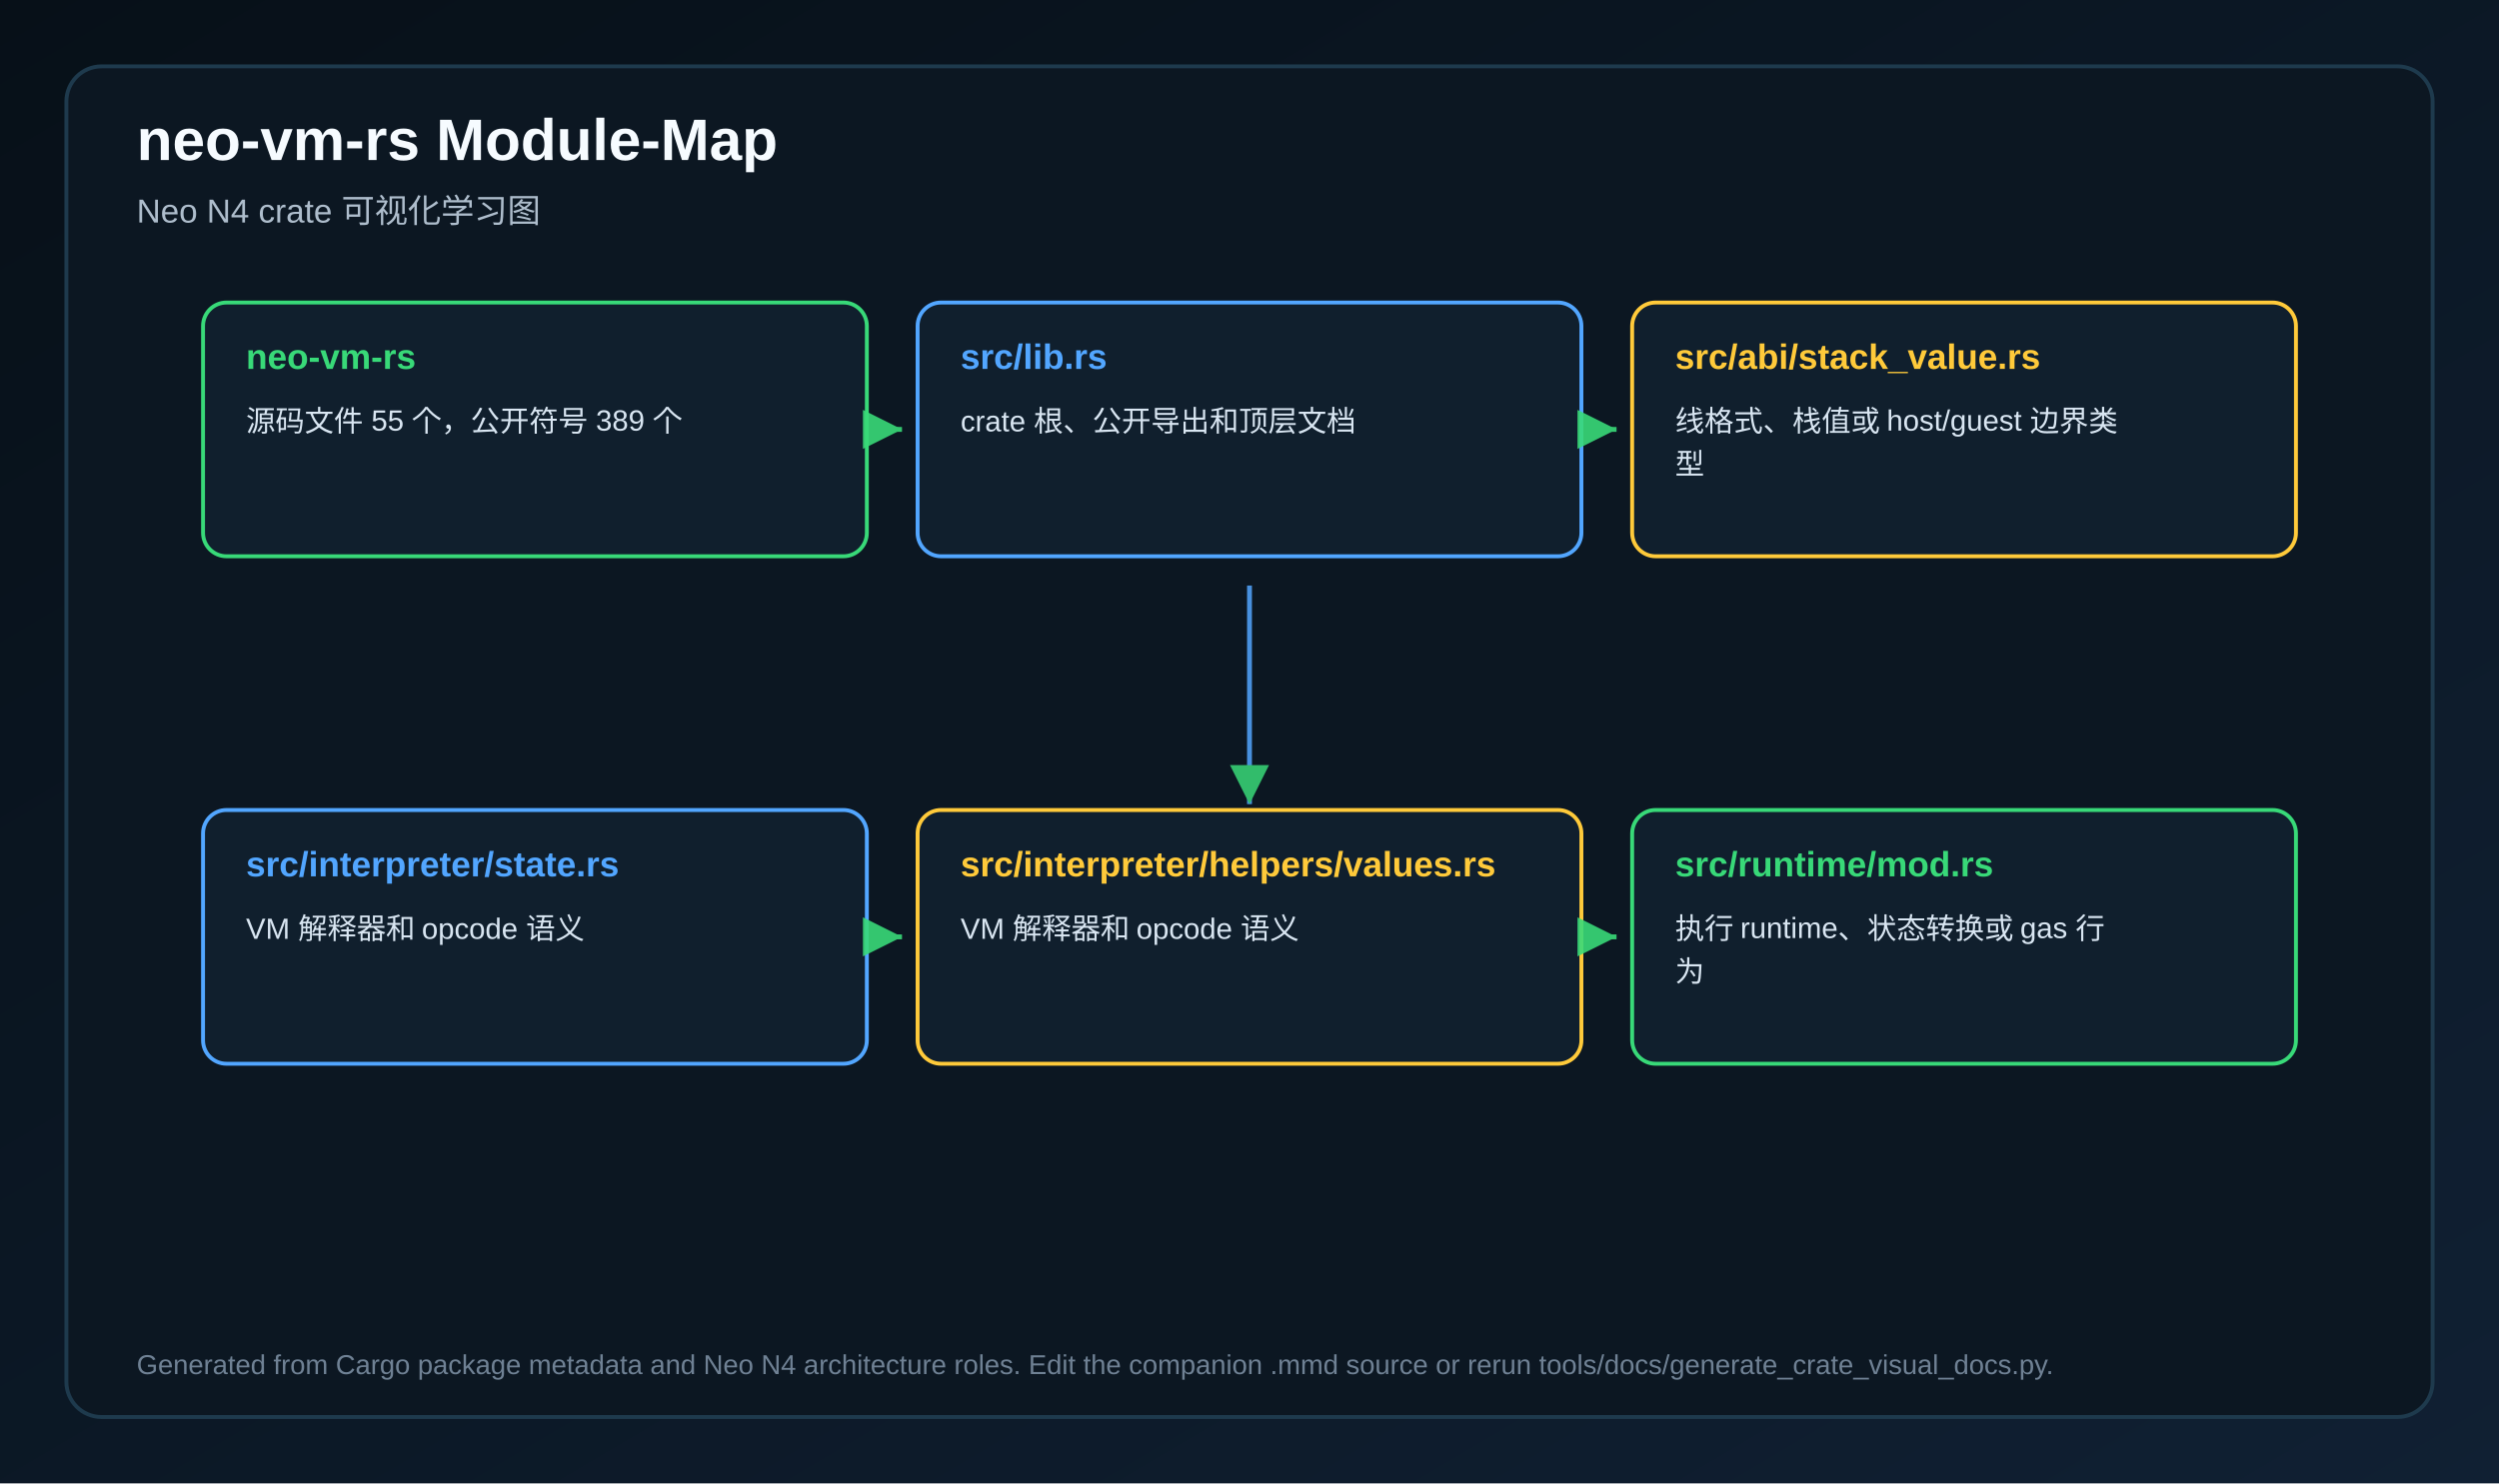
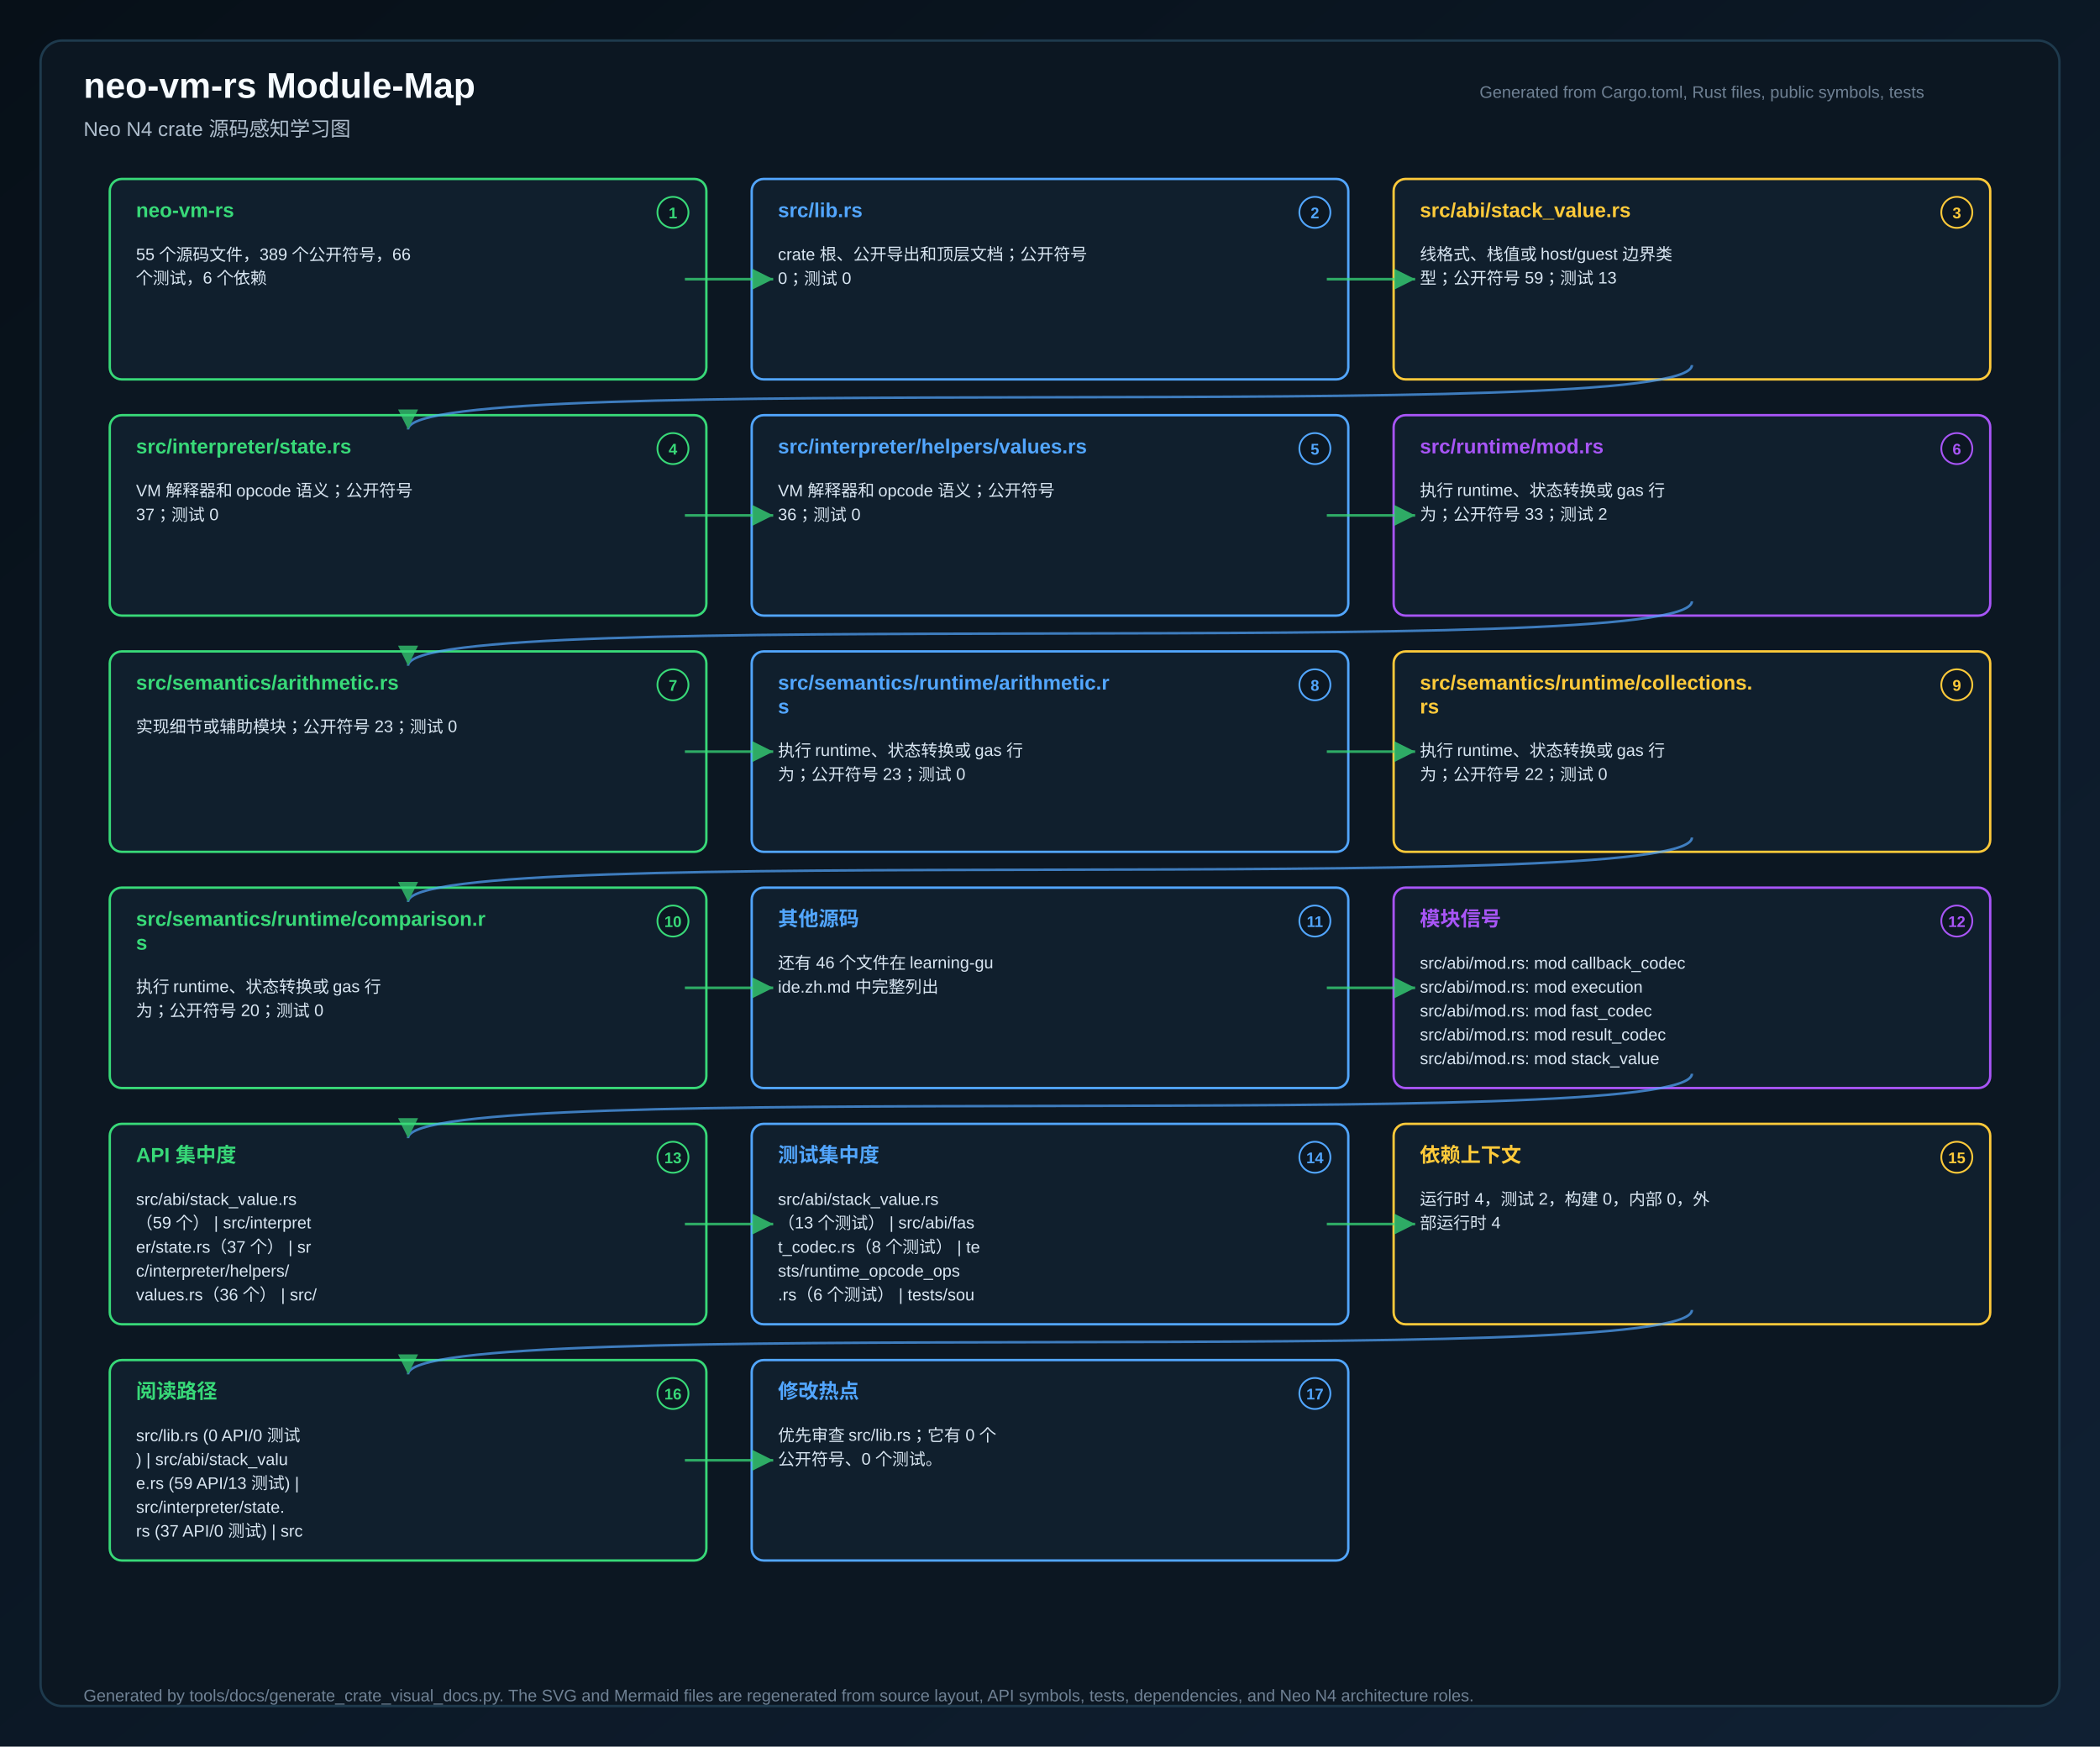
- <svg xmlns="http://www.w3.org/2000/svg" width="1280" height="760" viewBox="0 0 1280 760" role="img" aria-label="neo-vm-rs Module-Map">
+ <svg xmlns="http://www.w3.org/2000/svg" width="1760" height="1464" viewBox="0 0 1760 1464" role="img" aria-label="neo-vm-rs Module-Map">
  <defs>
    <linearGradient id="bg" x1="0" x2="1" y1="0" y2="1">
      <stop offset="0" stop-color="#071018" />
      <stop offset="1" stop-color="#102033" />
    </linearGradient>
    <marker id="arrow" markerWidth="12" markerHeight="12" refX="10" refY="6" orient="auto">
      <path d="M2,2 L10,6 L2,10 Z" fill="#38d978" />
    </marker>
  </defs>
-   <rect x="0" y="0" width="1280" height="760" fill="url(#bg)" />
-   <rect x="34" y="34" width="1212" height="692" rx="18" fill="#0c1722" stroke="#1e3a4d" stroke-width="2" />
+   <rect x="0" y="0" width="1760" height="1464" fill="url(#bg)" />
+   <rect x="34" y="34" width="1692" height="1396" rx="18" fill="#0c1722" stroke="#1e3a4d" stroke-width="2" />
  <text x="70" y="82" fill="#f6fbff" font-size="30" font-family="Segoe UI, Arial, sans-serif" font-weight="700">neo-vm-rs Module-Map</text>
-   <text x="70" y="114" fill="#aebdcc" font-size="17" font-family="Segoe UI, Arial, sans-serif">Neo N4 crate 可视化学习图</text>
-   <rect x="104" y="155" width="340" height="130" rx="12" fill="#101f2d" stroke="#38d978" stroke-width="2" />
-   <text x="126" y="189" fill="#38d978" font-size="18" font-family="Segoe UI, Arial, sans-serif" font-weight="700">neo-vm-rs</text>
-   <text x="126" y="221" fill="#d9e6f2" font-size="15" font-family="Segoe UI, Arial, sans-serif">源码文件 55 个，公开符号 389 个</text>
-   <rect x="470" y="155" width="340" height="130" rx="12" fill="#101f2d" stroke="#52a6ff" stroke-width="2" />
-   <text x="492" y="189" fill="#52a6ff" font-size="18" font-family="Segoe UI, Arial, sans-serif" font-weight="700">src/lib.rs</text>
-   <text x="492" y="221" fill="#d9e6f2" font-size="15" font-family="Segoe UI, Arial, sans-serif">crate 根、公开导出和顶层文档</text>
-   <line x1="452" y1="220" x2="462" y2="220" stroke="#38d978" stroke-width="2.5" marker-end="url(#arrow)" opacity="0.9" />
-   <rect x="836" y="155" width="340" height="130" rx="12" fill="#101f2d" stroke="#ffca3a" stroke-width="2" />
-   <text x="858" y="189" fill="#ffca3a" font-size="18" font-family="Segoe UI, Arial, sans-serif" font-weight="700">src/abi/stack_value.rs</text>
-   <text x="858" y="221" fill="#d9e6f2" font-size="15" font-family="Segoe UI, Arial, sans-serif">线格式、栈值或 host/guest 边界类</text>
-   <text x="858" y="243" fill="#d9e6f2" font-size="15" font-family="Segoe UI, Arial, sans-serif">型</text>
-   <line x1="818" y1="220" x2="828" y2="220" stroke="#38d978" stroke-width="2.5" marker-end="url(#arrow)" opacity="0.9" />
-   <rect x="104" y="415" width="340" height="130" rx="12" fill="#101f2d" stroke="#52a6ff" stroke-width="2" />
-   <text x="126" y="449" fill="#52a6ff" font-size="18" font-family="Segoe UI, Arial, sans-serif" font-weight="700">src/interpreter/state.rs</text>
-   <text x="126" y="481" fill="#d9e6f2" font-size="15" font-family="Segoe UI, Arial, sans-serif">VM 解释器和 opcode 语义</text>
-   <rect x="470" y="415" width="340" height="130" rx="12" fill="#101f2d" stroke="#ffca3a" stroke-width="2" />
-   <text x="492" y="449" fill="#ffca3a" font-size="18" font-family="Segoe UI, Arial, sans-serif" font-weight="700">src/interpreter/helpers/values.rs</text>
-   <text x="492" y="481" fill="#d9e6f2" font-size="15" font-family="Segoe UI, Arial, sans-serif">VM 解释器和 opcode 语义</text>
-   <line x1="452" y1="480" x2="462" y2="480" stroke="#38d978" stroke-width="2.5" marker-end="url(#arrow)" opacity="0.9" />
-   <rect x="836" y="415" width="340" height="130" rx="12" fill="#101f2d" stroke="#38d978" stroke-width="2" />
-   <text x="858" y="449" fill="#38d978" font-size="18" font-family="Segoe UI, Arial, sans-serif" font-weight="700">src/runtime/mod.rs</text>
-   <text x="858" y="481" fill="#d9e6f2" font-size="15" font-family="Segoe UI, Arial, sans-serif">执行 runtime、状态转换或 gas 行</text>
-   <text x="858" y="503" fill="#d9e6f2" font-size="15" font-family="Segoe UI, Arial, sans-serif">为</text>
-   <line x1="818" y1="480" x2="828" y2="480" stroke="#38d978" stroke-width="2.5" marker-end="url(#arrow)" opacity="0.9" />
-   <path d="M640 300 C640 350 640 370 640 412" stroke="#52a6ff" stroke-width="2.5" fill="none" marker-end="url(#arrow)" opacity="0.85" />
-   <text x="70" y="704" fill="#6f8194" font-size="14" font-family="Segoe UI, Arial, sans-serif">Generated from Cargo package metadata and Neo N4 architecture roles. Edit the companion .mmd source or rerun tools/docs/generate_crate_visual_docs.py.</text>
+   <text x="70" y="114" fill="#aebdcc" font-size="17" font-family="Segoe UI, Arial, sans-serif">Neo N4 crate 源码感知学习图</text>
+   <text x="1240" y="82" fill="#6f8194" font-size="14" font-family="Segoe UI, Arial, sans-serif">Generated from Cargo.toml, Rust files, public symbols, tests</text>
+   <rect x="92" y="150" width="500" height="168" rx="10" fill="#101f2d" stroke="#38d978" stroke-width="2" />
+   <circle cx="564" cy="178" r="13" fill="#0c1722" stroke="#38d978" stroke-width="1.5" />
+   <text x="564" y="183" text-anchor="middle" fill="#38d978" font-size="13" font-family="Segoe UI, Arial, sans-serif" font-weight="700">1</text>
+   <text x="114" y="182" fill="#38d978" font-size="17" font-family="Segoe UI, Arial, sans-serif" font-weight="700">neo-vm-rs</text>
+   <text x="114" y="218" fill="#d9e6f2" font-size="14" font-family="Segoe UI, Arial, sans-serif">55 个源码文件，389 个公开符号，66 </text>
+   <text x="114" y="238" fill="#d9e6f2" font-size="14" font-family="Segoe UI, Arial, sans-serif">个测试，6 个依赖</text>
+   <rect x="630" y="150" width="500" height="168" rx="10" fill="#101f2d" stroke="#52a6ff" stroke-width="2" />
+   <circle cx="1102" cy="178" r="13" fill="#0c1722" stroke="#52a6ff" stroke-width="1.5" />
+   <text x="1102" y="183" text-anchor="middle" fill="#52a6ff" font-size="13" font-family="Segoe UI, Arial, sans-serif" font-weight="700">2</text>
+   <text x="652" y="182" fill="#52a6ff" font-size="17" font-family="Segoe UI, Arial, sans-serif" font-weight="700">src/lib.rs</text>
+   <text x="652" y="218" fill="#d9e6f2" font-size="14" font-family="Segoe UI, Arial, sans-serif">crate 根、公开导出和顶层文档；公开符号</text>
+   <text x="652" y="238" fill="#d9e6f2" font-size="14" font-family="Segoe UI, Arial, sans-serif"> 0；测试 0</text>
+   <rect x="1168" y="150" width="500" height="168" rx="10" fill="#101f2d" stroke="#ffca3a" stroke-width="2" />
+   <circle cx="1640" cy="178" r="13" fill="#0c1722" stroke="#ffca3a" stroke-width="1.5" />
+   <text x="1640" y="183" text-anchor="middle" fill="#ffca3a" font-size="13" font-family="Segoe UI, Arial, sans-serif" font-weight="700">3</text>
+   <text x="1190" y="182" fill="#ffca3a" font-size="17" font-family="Segoe UI, Arial, sans-serif" font-weight="700">src/abi/stack_value.rs</text>
+   <text x="1190" y="218" fill="#d9e6f2" font-size="14" font-family="Segoe UI, Arial, sans-serif">线格式、栈值或 host/guest 边界类</text>
+   <text x="1190" y="238" fill="#d9e6f2" font-size="14" font-family="Segoe UI, Arial, sans-serif">型；公开符号 59；测试 13</text>
+   <rect x="92" y="348" width="500" height="168" rx="10" fill="#101f2d" stroke="#38d978" stroke-width="2" />
+   <circle cx="564" cy="376" r="13" fill="#0c1722" stroke="#38d978" stroke-width="1.5" />
+   <text x="564" y="381" text-anchor="middle" fill="#38d978" font-size="13" font-family="Segoe UI, Arial, sans-serif" font-weight="700">4</text>
+   <text x="114" y="380" fill="#38d978" font-size="17" font-family="Segoe UI, Arial, sans-serif" font-weight="700">src/interpreter/state.rs</text>
+   <text x="114" y="416" fill="#d9e6f2" font-size="14" font-family="Segoe UI, Arial, sans-serif">VM 解释器和 opcode 语义；公开符号</text>
+   <text x="114" y="436" fill="#d9e6f2" font-size="14" font-family="Segoe UI, Arial, sans-serif"> 37；测试 0</text>
+   <rect x="630" y="348" width="500" height="168" rx="10" fill="#101f2d" stroke="#52a6ff" stroke-width="2" />
+   <circle cx="1102" cy="376" r="13" fill="#0c1722" stroke="#52a6ff" stroke-width="1.5" />
+   <text x="1102" y="381" text-anchor="middle" fill="#52a6ff" font-size="13" font-family="Segoe UI, Arial, sans-serif" font-weight="700">5</text>
+   <text x="652" y="380" fill="#52a6ff" font-size="17" font-family="Segoe UI, Arial, sans-serif" font-weight="700">src/interpreter/helpers/values.rs</text>
+   <text x="652" y="416" fill="#d9e6f2" font-size="14" font-family="Segoe UI, Arial, sans-serif">VM 解释器和 opcode 语义；公开符号</text>
+   <text x="652" y="436" fill="#d9e6f2" font-size="14" font-family="Segoe UI, Arial, sans-serif"> 36；测试 0</text>
+   <rect x="1168" y="348" width="500" height="168" rx="10" fill="#101f2d" stroke="#a855f7" stroke-width="2" />
+   <circle cx="1640" cy="376" r="13" fill="#0c1722" stroke="#a855f7" stroke-width="1.5" />
+   <text x="1640" y="381" text-anchor="middle" fill="#a855f7" font-size="13" font-family="Segoe UI, Arial, sans-serif" font-weight="700">6</text>
+   <text x="1190" y="380" fill="#a855f7" font-size="17" font-family="Segoe UI, Arial, sans-serif" font-weight="700">src/runtime/mod.rs</text>
+   <text x="1190" y="416" fill="#d9e6f2" font-size="14" font-family="Segoe UI, Arial, sans-serif">执行 runtime、状态转换或 gas 行</text>
+   <text x="1190" y="436" fill="#d9e6f2" font-size="14" font-family="Segoe UI, Arial, sans-serif">为；公开符号 33；测试 2</text>
+   <rect x="92" y="546" width="500" height="168" rx="10" fill="#101f2d" stroke="#38d978" stroke-width="2" />
+   <circle cx="564" cy="574" r="13" fill="#0c1722" stroke="#38d978" stroke-width="1.5" />
+   <text x="564" y="579" text-anchor="middle" fill="#38d978" font-size="13" font-family="Segoe UI, Arial, sans-serif" font-weight="700">7</text>
+   <text x="114" y="578" fill="#38d978" font-size="17" font-family="Segoe UI, Arial, sans-serif" font-weight="700">src/semantics/arithmetic.rs</text>
+   <text x="114" y="614" fill="#d9e6f2" font-size="14" font-family="Segoe UI, Arial, sans-serif">实现细节或辅助模块；公开符号 23；测试 0</text>
+   <rect x="630" y="546" width="500" height="168" rx="10" fill="#101f2d" stroke="#52a6ff" stroke-width="2" />
+   <circle cx="1102" cy="574" r="13" fill="#0c1722" stroke="#52a6ff" stroke-width="1.5" />
+   <text x="1102" y="579" text-anchor="middle" fill="#52a6ff" font-size="13" font-family="Segoe UI, Arial, sans-serif" font-weight="700">8</text>
+   <text x="652" y="578" fill="#52a6ff" font-size="17" font-family="Segoe UI, Arial, sans-serif" font-weight="700">src/semantics/runtime/arithmetic.r</text>
+   <text x="652" y="598" fill="#52a6ff" font-size="17" font-family="Segoe UI, Arial, sans-serif" font-weight="700">s</text>
+   <text x="652" y="634" fill="#d9e6f2" font-size="14" font-family="Segoe UI, Arial, sans-serif">执行 runtime、状态转换或 gas 行</text>
+   <text x="652" y="654" fill="#d9e6f2" font-size="14" font-family="Segoe UI, Arial, sans-serif">为；公开符号 23；测试 0</text>
+   <rect x="1168" y="546" width="500" height="168" rx="10" fill="#101f2d" stroke="#ffca3a" stroke-width="2" />
+   <circle cx="1640" cy="574" r="13" fill="#0c1722" stroke="#ffca3a" stroke-width="1.5" />
+   <text x="1640" y="579" text-anchor="middle" fill="#ffca3a" font-size="13" font-family="Segoe UI, Arial, sans-serif" font-weight="700">9</text>
+   <text x="1190" y="578" fill="#ffca3a" font-size="17" font-family="Segoe UI, Arial, sans-serif" font-weight="700">src/semantics/runtime/collections.</text>
+   <text x="1190" y="598" fill="#ffca3a" font-size="17" font-family="Segoe UI, Arial, sans-serif" font-weight="700">rs</text>
+   <text x="1190" y="634" fill="#d9e6f2" font-size="14" font-family="Segoe UI, Arial, sans-serif">执行 runtime、状态转换或 gas 行</text>
+   <text x="1190" y="654" fill="#d9e6f2" font-size="14" font-family="Segoe UI, Arial, sans-serif">为；公开符号 22；测试 0</text>
+   <rect x="92" y="744" width="500" height="168" rx="10" fill="#101f2d" stroke="#38d978" stroke-width="2" />
+   <circle cx="564" cy="772" r="13" fill="#0c1722" stroke="#38d978" stroke-width="1.5" />
+   <text x="564" y="777" text-anchor="middle" fill="#38d978" font-size="13" font-family="Segoe UI, Arial, sans-serif" font-weight="700">10</text>
+   <text x="114" y="776" fill="#38d978" font-size="17" font-family="Segoe UI, Arial, sans-serif" font-weight="700">src/semantics/runtime/comparison.r</text>
+   <text x="114" y="796" fill="#38d978" font-size="17" font-family="Segoe UI, Arial, sans-serif" font-weight="700">s</text>
+   <text x="114" y="832" fill="#d9e6f2" font-size="14" font-family="Segoe UI, Arial, sans-serif">执行 runtime、状态转换或 gas 行</text>
+   <text x="114" y="852" fill="#d9e6f2" font-size="14" font-family="Segoe UI, Arial, sans-serif">为；公开符号 20；测试 0</text>
+   <rect x="630" y="744" width="500" height="168" rx="10" fill="#101f2d" stroke="#52a6ff" stroke-width="2" />
+   <circle cx="1102" cy="772" r="13" fill="#0c1722" stroke="#52a6ff" stroke-width="1.5" />
+   <text x="1102" y="777" text-anchor="middle" fill="#52a6ff" font-size="13" font-family="Segoe UI, Arial, sans-serif" font-weight="700">11</text>
+   <text x="652" y="776" fill="#52a6ff" font-size="17" font-family="Segoe UI, Arial, sans-serif" font-weight="700">其他源码</text>
+   <text x="652" y="812" fill="#d9e6f2" font-size="14" font-family="Segoe UI, Arial, sans-serif">还有 46 个文件在 learning-gu</text>
+   <text x="652" y="832" fill="#d9e6f2" font-size="14" font-family="Segoe UI, Arial, sans-serif">ide.zh.md 中完整列出</text>
+   <rect x="1168" y="744" width="500" height="168" rx="10" fill="#101f2d" stroke="#a855f7" stroke-width="2" />
+   <circle cx="1640" cy="772" r="13" fill="#0c1722" stroke="#a855f7" stroke-width="1.5" />
+   <text x="1640" y="777" text-anchor="middle" fill="#a855f7" font-size="13" font-family="Segoe UI, Arial, sans-serif" font-weight="700">12</text>
+   <text x="1190" y="776" fill="#a855f7" font-size="17" font-family="Segoe UI, Arial, sans-serif" font-weight="700">模块信号</text>
+   <text x="1190" y="812" fill="#d9e6f2" font-size="14" font-family="Segoe UI, Arial, sans-serif">src/abi/mod.rs: mod callback_codec</text>
+   <text x="1190" y="832" fill="#d9e6f2" font-size="14" font-family="Segoe UI, Arial, sans-serif">src/abi/mod.rs: mod execution</text>
+   <text x="1190" y="852" fill="#d9e6f2" font-size="14" font-family="Segoe UI, Arial, sans-serif">src/abi/mod.rs: mod fast_codec</text>
+   <text x="1190" y="872" fill="#d9e6f2" font-size="14" font-family="Segoe UI, Arial, sans-serif">src/abi/mod.rs: mod result_codec</text>
+   <text x="1190" y="892" fill="#d9e6f2" font-size="14" font-family="Segoe UI, Arial, sans-serif">src/abi/mod.rs: mod stack_value</text>
+   <rect x="92" y="942" width="500" height="168" rx="10" fill="#101f2d" stroke="#38d978" stroke-width="2" />
+   <circle cx="564" cy="970" r="13" fill="#0c1722" stroke="#38d978" stroke-width="1.5" />
+   <text x="564" y="975" text-anchor="middle" fill="#38d978" font-size="13" font-family="Segoe UI, Arial, sans-serif" font-weight="700">13</text>
+   <text x="114" y="974" fill="#38d978" font-size="17" font-family="Segoe UI, Arial, sans-serif" font-weight="700">API 集中度</text>
+   <text x="114" y="1010" fill="#d9e6f2" font-size="14" font-family="Segoe UI, Arial, sans-serif">src/abi/stack_value.rs</text>
+   <text x="114" y="1030" fill="#d9e6f2" font-size="14" font-family="Segoe UI, Arial, sans-serif">（59 个） | src/interpret</text>
+   <text x="114" y="1050" fill="#d9e6f2" font-size="14" font-family="Segoe UI, Arial, sans-serif">er/state.rs（37 个） | sr</text>
+   <text x="114" y="1070" fill="#d9e6f2" font-size="14" font-family="Segoe UI, Arial, sans-serif">c/interpreter/helpers/</text>
+   <text x="114" y="1090" fill="#d9e6f2" font-size="14" font-family="Segoe UI, Arial, sans-serif">values.rs（36 个） | src/</text>
+   <rect x="630" y="942" width="500" height="168" rx="10" fill="#101f2d" stroke="#52a6ff" stroke-width="2" />
+   <circle cx="1102" cy="970" r="13" fill="#0c1722" stroke="#52a6ff" stroke-width="1.5" />
+   <text x="1102" y="975" text-anchor="middle" fill="#52a6ff" font-size="13" font-family="Segoe UI, Arial, sans-serif" font-weight="700">14</text>
+   <text x="652" y="974" fill="#52a6ff" font-size="17" font-family="Segoe UI, Arial, sans-serif" font-weight="700">测试集中度</text>
+   <text x="652" y="1010" fill="#d9e6f2" font-size="14" font-family="Segoe UI, Arial, sans-serif">src/abi/stack_value.rs</text>
+   <text x="652" y="1030" fill="#d9e6f2" font-size="14" font-family="Segoe UI, Arial, sans-serif">（13 个测试） | src/abi/fas</text>
+   <text x="652" y="1050" fill="#d9e6f2" font-size="14" font-family="Segoe UI, Arial, sans-serif">t_codec.rs（8 个测试） | te</text>
+   <text x="652" y="1070" fill="#d9e6f2" font-size="14" font-family="Segoe UI, Arial, sans-serif">sts/runtime_opcode_ops</text>
+   <text x="652" y="1090" fill="#d9e6f2" font-size="14" font-family="Segoe UI, Arial, sans-serif">.rs（6 个测试） | tests/sou</text>
+   <rect x="1168" y="942" width="500" height="168" rx="10" fill="#101f2d" stroke="#ffca3a" stroke-width="2" />
+   <circle cx="1640" cy="970" r="13" fill="#0c1722" stroke="#ffca3a" stroke-width="1.5" />
+   <text x="1640" y="975" text-anchor="middle" fill="#ffca3a" font-size="13" font-family="Segoe UI, Arial, sans-serif" font-weight="700">15</text>
+   <text x="1190" y="974" fill="#ffca3a" font-size="17" font-family="Segoe UI, Arial, sans-serif" font-weight="700">依赖上下文</text>
+   <text x="1190" y="1010" fill="#d9e6f2" font-size="14" font-family="Segoe UI, Arial, sans-serif">运行时 4，测试 2，构建 0，内部 0，外</text>
+   <text x="1190" y="1030" fill="#d9e6f2" font-size="14" font-family="Segoe UI, Arial, sans-serif">部运行时 4</text>
+   <rect x="92" y="1140" width="500" height="168" rx="10" fill="#101f2d" stroke="#38d978" stroke-width="2" />
+   <circle cx="564" cy="1168" r="13" fill="#0c1722" stroke="#38d978" stroke-width="1.5" />
+   <text x="564" y="1173" text-anchor="middle" fill="#38d978" font-size="13" font-family="Segoe UI, Arial, sans-serif" font-weight="700">16</text>
+   <text x="114" y="1172" fill="#38d978" font-size="17" font-family="Segoe UI, Arial, sans-serif" font-weight="700">阅读路径</text>
+   <text x="114" y="1208" fill="#d9e6f2" font-size="14" font-family="Segoe UI, Arial, sans-serif">src/lib.rs (0 API/0 测试</text>
+   <text x="114" y="1228" fill="#d9e6f2" font-size="14" font-family="Segoe UI, Arial, sans-serif">) | src/abi/stack_valu</text>
+   <text x="114" y="1248" fill="#d9e6f2" font-size="14" font-family="Segoe UI, Arial, sans-serif">e.rs (59 API/13 测试) | </text>
+   <text x="114" y="1268" fill="#d9e6f2" font-size="14" font-family="Segoe UI, Arial, sans-serif">src/interpreter/state.</text>
+   <text x="114" y="1288" fill="#d9e6f2" font-size="14" font-family="Segoe UI, Arial, sans-serif">rs (37 API/0 测试) | src</text>
+   <rect x="630" y="1140" width="500" height="168" rx="10" fill="#101f2d" stroke="#52a6ff" stroke-width="2" />
+   <circle cx="1102" cy="1168" r="13" fill="#0c1722" stroke="#52a6ff" stroke-width="1.5" />
+   <text x="1102" y="1173" text-anchor="middle" fill="#52a6ff" font-size="13" font-family="Segoe UI, Arial, sans-serif" font-weight="700">17</text>
+   <text x="652" y="1172" fill="#52a6ff" font-size="17" font-family="Segoe UI, Arial, sans-serif" font-weight="700">修改热点</text>
+   <text x="652" y="1208" fill="#d9e6f2" font-size="14" font-family="Segoe UI, Arial, sans-serif">优先审查 src/lib.rs；它有 0 个</text>
+   <text x="652" y="1228" fill="#d9e6f2" font-size="14" font-family="Segoe UI, Arial, sans-serif">公开符号、0 个测试。</text>
+   <line x1="574" y1="234" x2="648" y2="234" stroke="#38d978" stroke-width="2.2" marker-end="url(#arrow)" opacity="0.75" />
+   <line x1="1112" y1="234" x2="1186" y2="234" stroke="#38d978" stroke-width="2.2" marker-end="url(#arrow)" opacity="0.75" />
+   <line x1="574" y1="432" x2="648" y2="432" stroke="#38d978" stroke-width="2.2" marker-end="url(#arrow)" opacity="0.75" />
+   <line x1="1112" y1="432" x2="1186" y2="432" stroke="#38d978" stroke-width="2.2" marker-end="url(#arrow)" opacity="0.75" />
+   <line x1="574" y1="630" x2="648" y2="630" stroke="#38d978" stroke-width="2.2" marker-end="url(#arrow)" opacity="0.75" />
+   <line x1="1112" y1="630" x2="1186" y2="630" stroke="#38d978" stroke-width="2.2" marker-end="url(#arrow)" opacity="0.75" />
+   <line x1="574" y1="828" x2="648" y2="828" stroke="#38d978" stroke-width="2.2" marker-end="url(#arrow)" opacity="0.75" />
+   <line x1="1112" y1="828" x2="1186" y2="828" stroke="#38d978" stroke-width="2.2" marker-end="url(#arrow)" opacity="0.75" />
+   <line x1="574" y1="1026" x2="648" y2="1026" stroke="#38d978" stroke-width="2.2" marker-end="url(#arrow)" opacity="0.75" />
+   <line x1="1112" y1="1026" x2="1186" y2="1026" stroke="#38d978" stroke-width="2.2" marker-end="url(#arrow)" opacity="0.75" />
+   <line x1="574" y1="1224" x2="648" y2="1224" stroke="#38d978" stroke-width="2.2" marker-end="url(#arrow)" opacity="0.75" />
+   <path d="M1418 306 C1418 358, 342 308, 342 360" stroke="#52a6ff" stroke-width="2.1" fill="none" marker-end="url(#arrow)" opacity="0.7" />
+   <path d="M1418 504 C1418 556, 342 506, 342 558" stroke="#52a6ff" stroke-width="2.1" fill="none" marker-end="url(#arrow)" opacity="0.7" />
+   <path d="M1418 702 C1418 754, 342 704, 342 756" stroke="#52a6ff" stroke-width="2.1" fill="none" marker-end="url(#arrow)" opacity="0.7" />
+   <path d="M1418 900 C1418 952, 342 902, 342 954" stroke="#52a6ff" stroke-width="2.1" fill="none" marker-end="url(#arrow)" opacity="0.7" />
+   <path d="M1418 1098 C1418 1150, 342 1100, 342 1152" stroke="#52a6ff" stroke-width="2.1" fill="none" marker-end="url(#arrow)" opacity="0.7" />
+   <text x="70" y="1426" fill="#6f8194" font-size="14" font-family="Segoe UI, Arial, sans-serif">Generated by tools/docs/generate_crate_visual_docs.py. The SVG and Mermaid files are regenerated from source layout, API symbols, tests, dependencies, and Neo N4 architecture roles.</text>
</svg>
